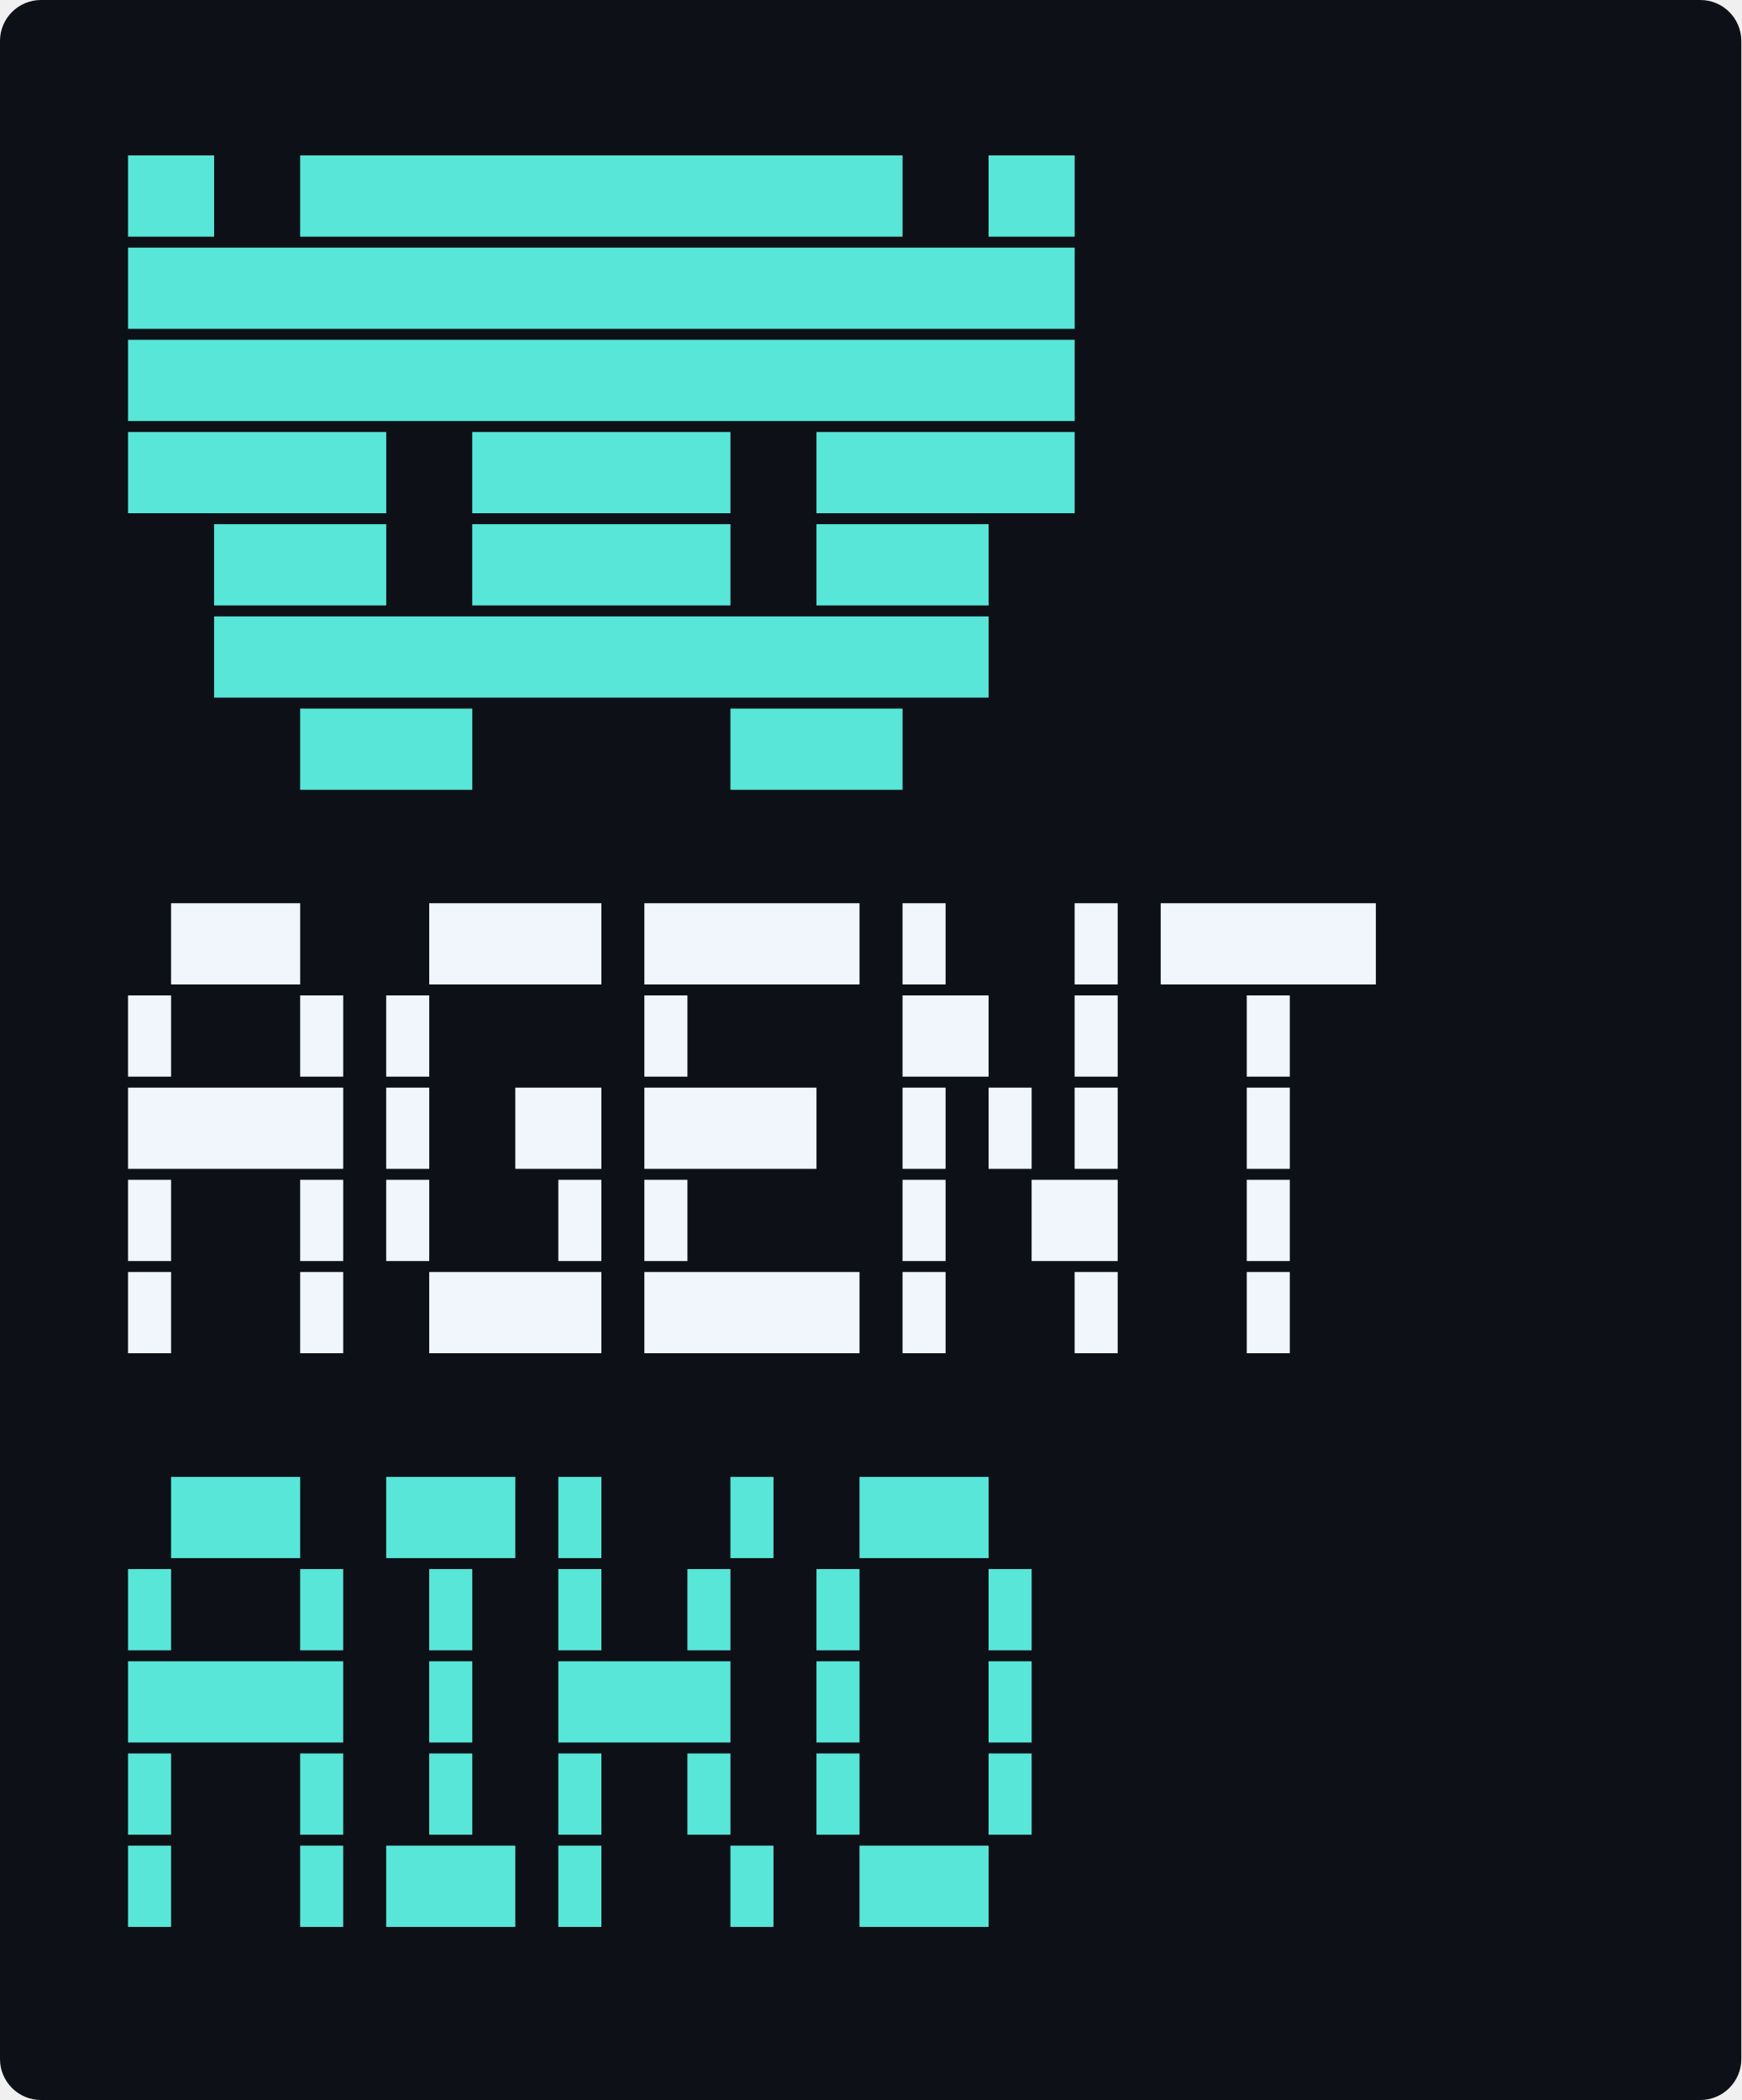
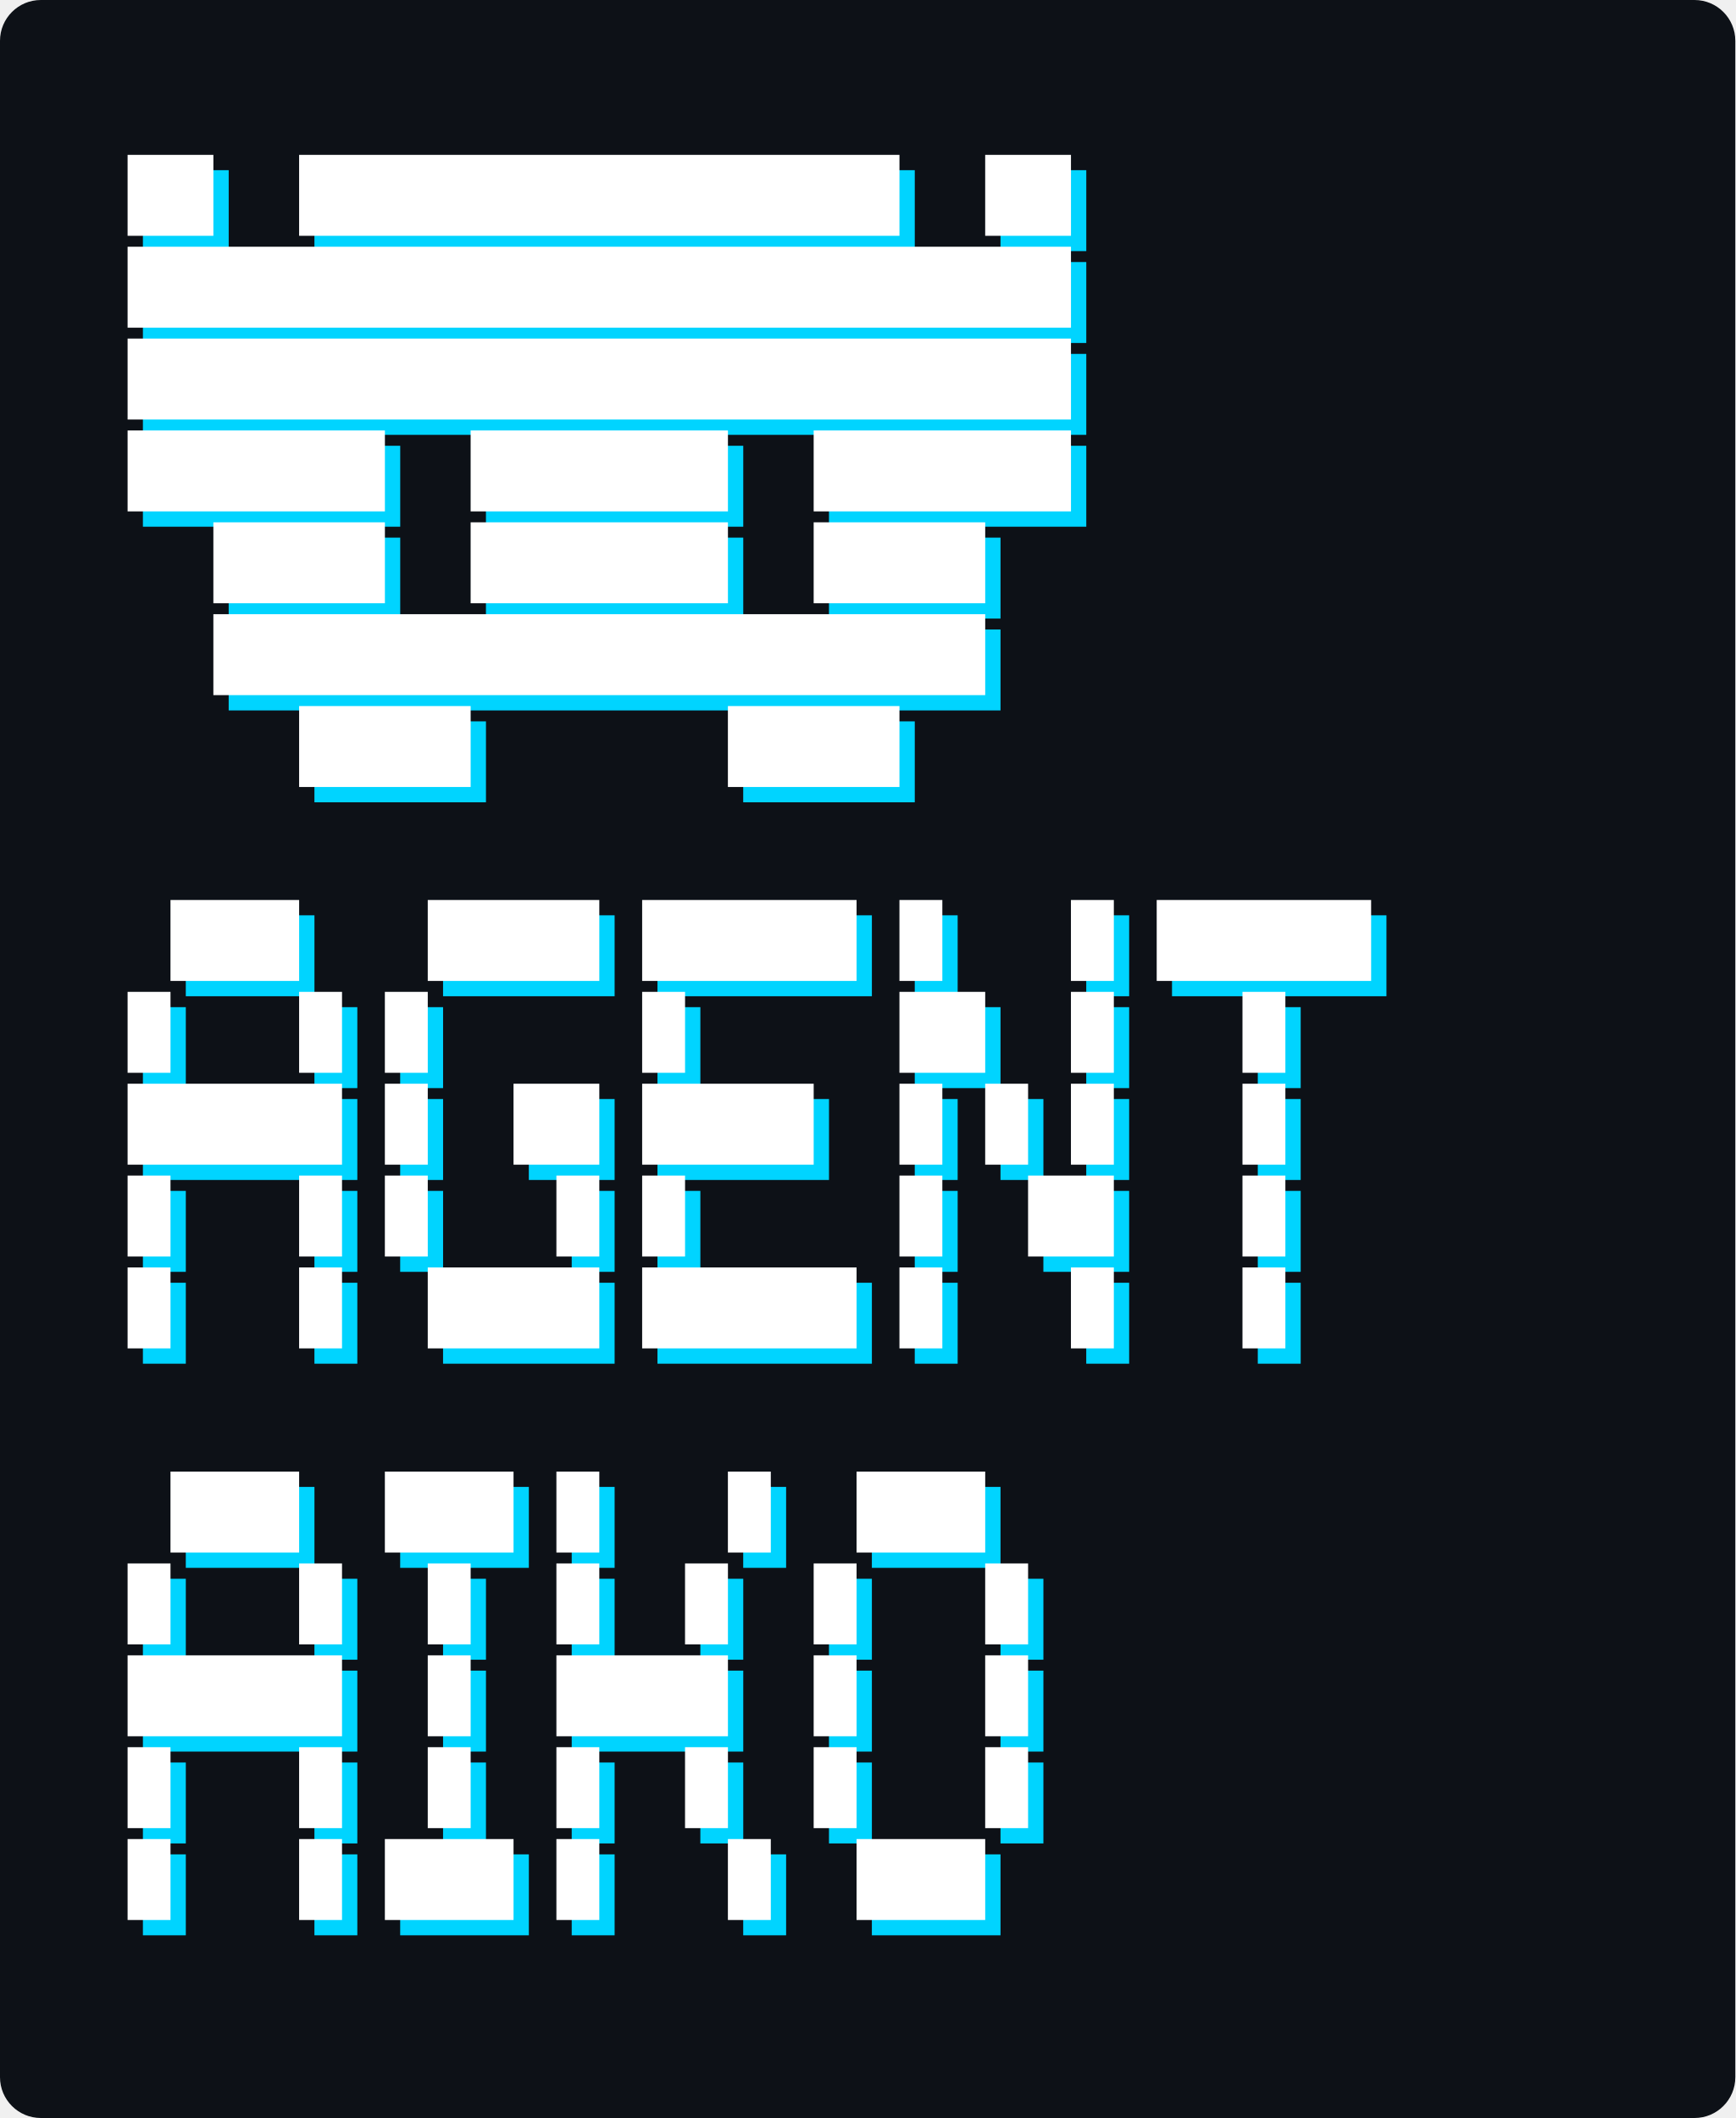
- <svg xmlns="http://www.w3.org/2000/svg" viewBox="0 0 340 410" width="340" height="410">
-   <rect width="340" height="410" fill="#0d1117" rx="8" />
-   <text xml:space="preserve" font-family="'Courier New', Courier, monospace" font-size="14" fill="#58e6d9">
+ <svg xmlns="http://www.w3.org/2000/svg" viewBox="0 0 340 415" width="340" height="415">
+   <rect width="340" height="415" fill="#0d1117" rx="8" />
+   <text xml:space="preserve" font-family="'Courier New', Courier, monospace" font-size="14" fill="#00d4ff">
+     <tspan x="28" y="45">██  ██████████████  ██</tspan>
+     <tspan x="28" dy="18">██████████████████████</tspan>
+     <tspan x="28" dy="18">██████████████████████</tspan>
+     <tspan x="28" dy="18">██████  ██████  ██████</tspan>
+     <tspan x="28" dy="18">  ████  ██████  ████</tspan>
+     <tspan x="28" dy="18">  ██████████████████</tspan>
+     <tspan x="28" dy="18">    ████      ████</tspan>
+   </text>
+   <text xml:space="preserve" font-family="'Courier New', Courier, monospace" font-size="14" fill="#ffffff">
    <tspan x="25" y="42">██  ██████████████  ██</tspan>
    <tspan x="25" dy="18">██████████████████████</tspan>
    <tspan x="25" dy="18">██████████████████████</tspan>
    <tspan x="25" dy="18">██████  ██████  ██████</tspan>
    <tspan x="25" dy="18">  ████  ██████  ████</tspan>
    <tspan x="25" dy="18">  ██████████████████</tspan>
    <tspan x="25" dy="18">    ████      ████</tspan>
  </text>
-   <text xml:space="preserve" font-family="'Courier New', Courier, monospace" font-size="14" fill="#f0f6fc">
+   <text xml:space="preserve" font-family="'Courier New', Courier, monospace" font-size="14" fill="#00d4ff">
+     <tspan x="28" y="191"> ███   ████ █████ █   █ █████</tspan>
+     <tspan x="28" dy="18">█   █ █     █     ██  █   █</tspan>
+     <tspan x="28" dy="18">█████ █  ██ ████  █ █ █   █</tspan>
+     <tspan x="28" dy="18">█   █ █   █ █     █  ██   █</tspan>
+     <tspan x="28" dy="18">█   █  ████ █████ █   █   █</tspan>
+   </text>
+   <text xml:space="preserve" font-family="'Courier New', Courier, monospace" font-size="14" fill="#ffffff">
    <tspan x="25" y="188"> ███   ████ █████ █   █ █████</tspan>
    <tspan x="25" dy="18">█   █ █     █     ██  █   █</tspan>
    <tspan x="25" dy="18">█████ █  ██ ████  █ █ █   █</tspan>
    <tspan x="25" dy="18">█   █ █   █ █     █  ██   █</tspan>
    <tspan x="25" dy="18">█   █  ████ █████ █   █   █</tspan>
  </text>
-   <text xml:space="preserve" font-family="'Courier New', Courier, monospace" font-size="14" fill="#58e6d9">
+   <text xml:space="preserve" font-family="'Courier New', Courier, monospace" font-size="14" fill="#00d4ff">
+     <tspan x="28" y="303"> ███  ███ █   █  ███</tspan>
+     <tspan x="28" dy="18">█   █  █  █  █  █   █</tspan>
+     <tspan x="28" dy="18">█████  █  ████  █   █</tspan>
+     <tspan x="28" dy="18">█   █  █  █  █  █   █</tspan>
+     <tspan x="28" dy="18">█   █ ███ █   █  ███</tspan>
+   </text>
+   <text xml:space="preserve" font-family="'Courier New', Courier, monospace" font-size="14" fill="#ffffff">
    <tspan x="25" y="300"> ███  ███ █   █  ███</tspan>
    <tspan x="25" dy="18">█   █  █  █  █  █   █</tspan>
    <tspan x="25" dy="18">█████  █  ████  █   █</tspan>
    <tspan x="25" dy="18">█   █  █  █  █  █   █</tspan>
    <tspan x="25" dy="18">█   █ ███ █   █  ███</tspan>
  </text>
</svg>
